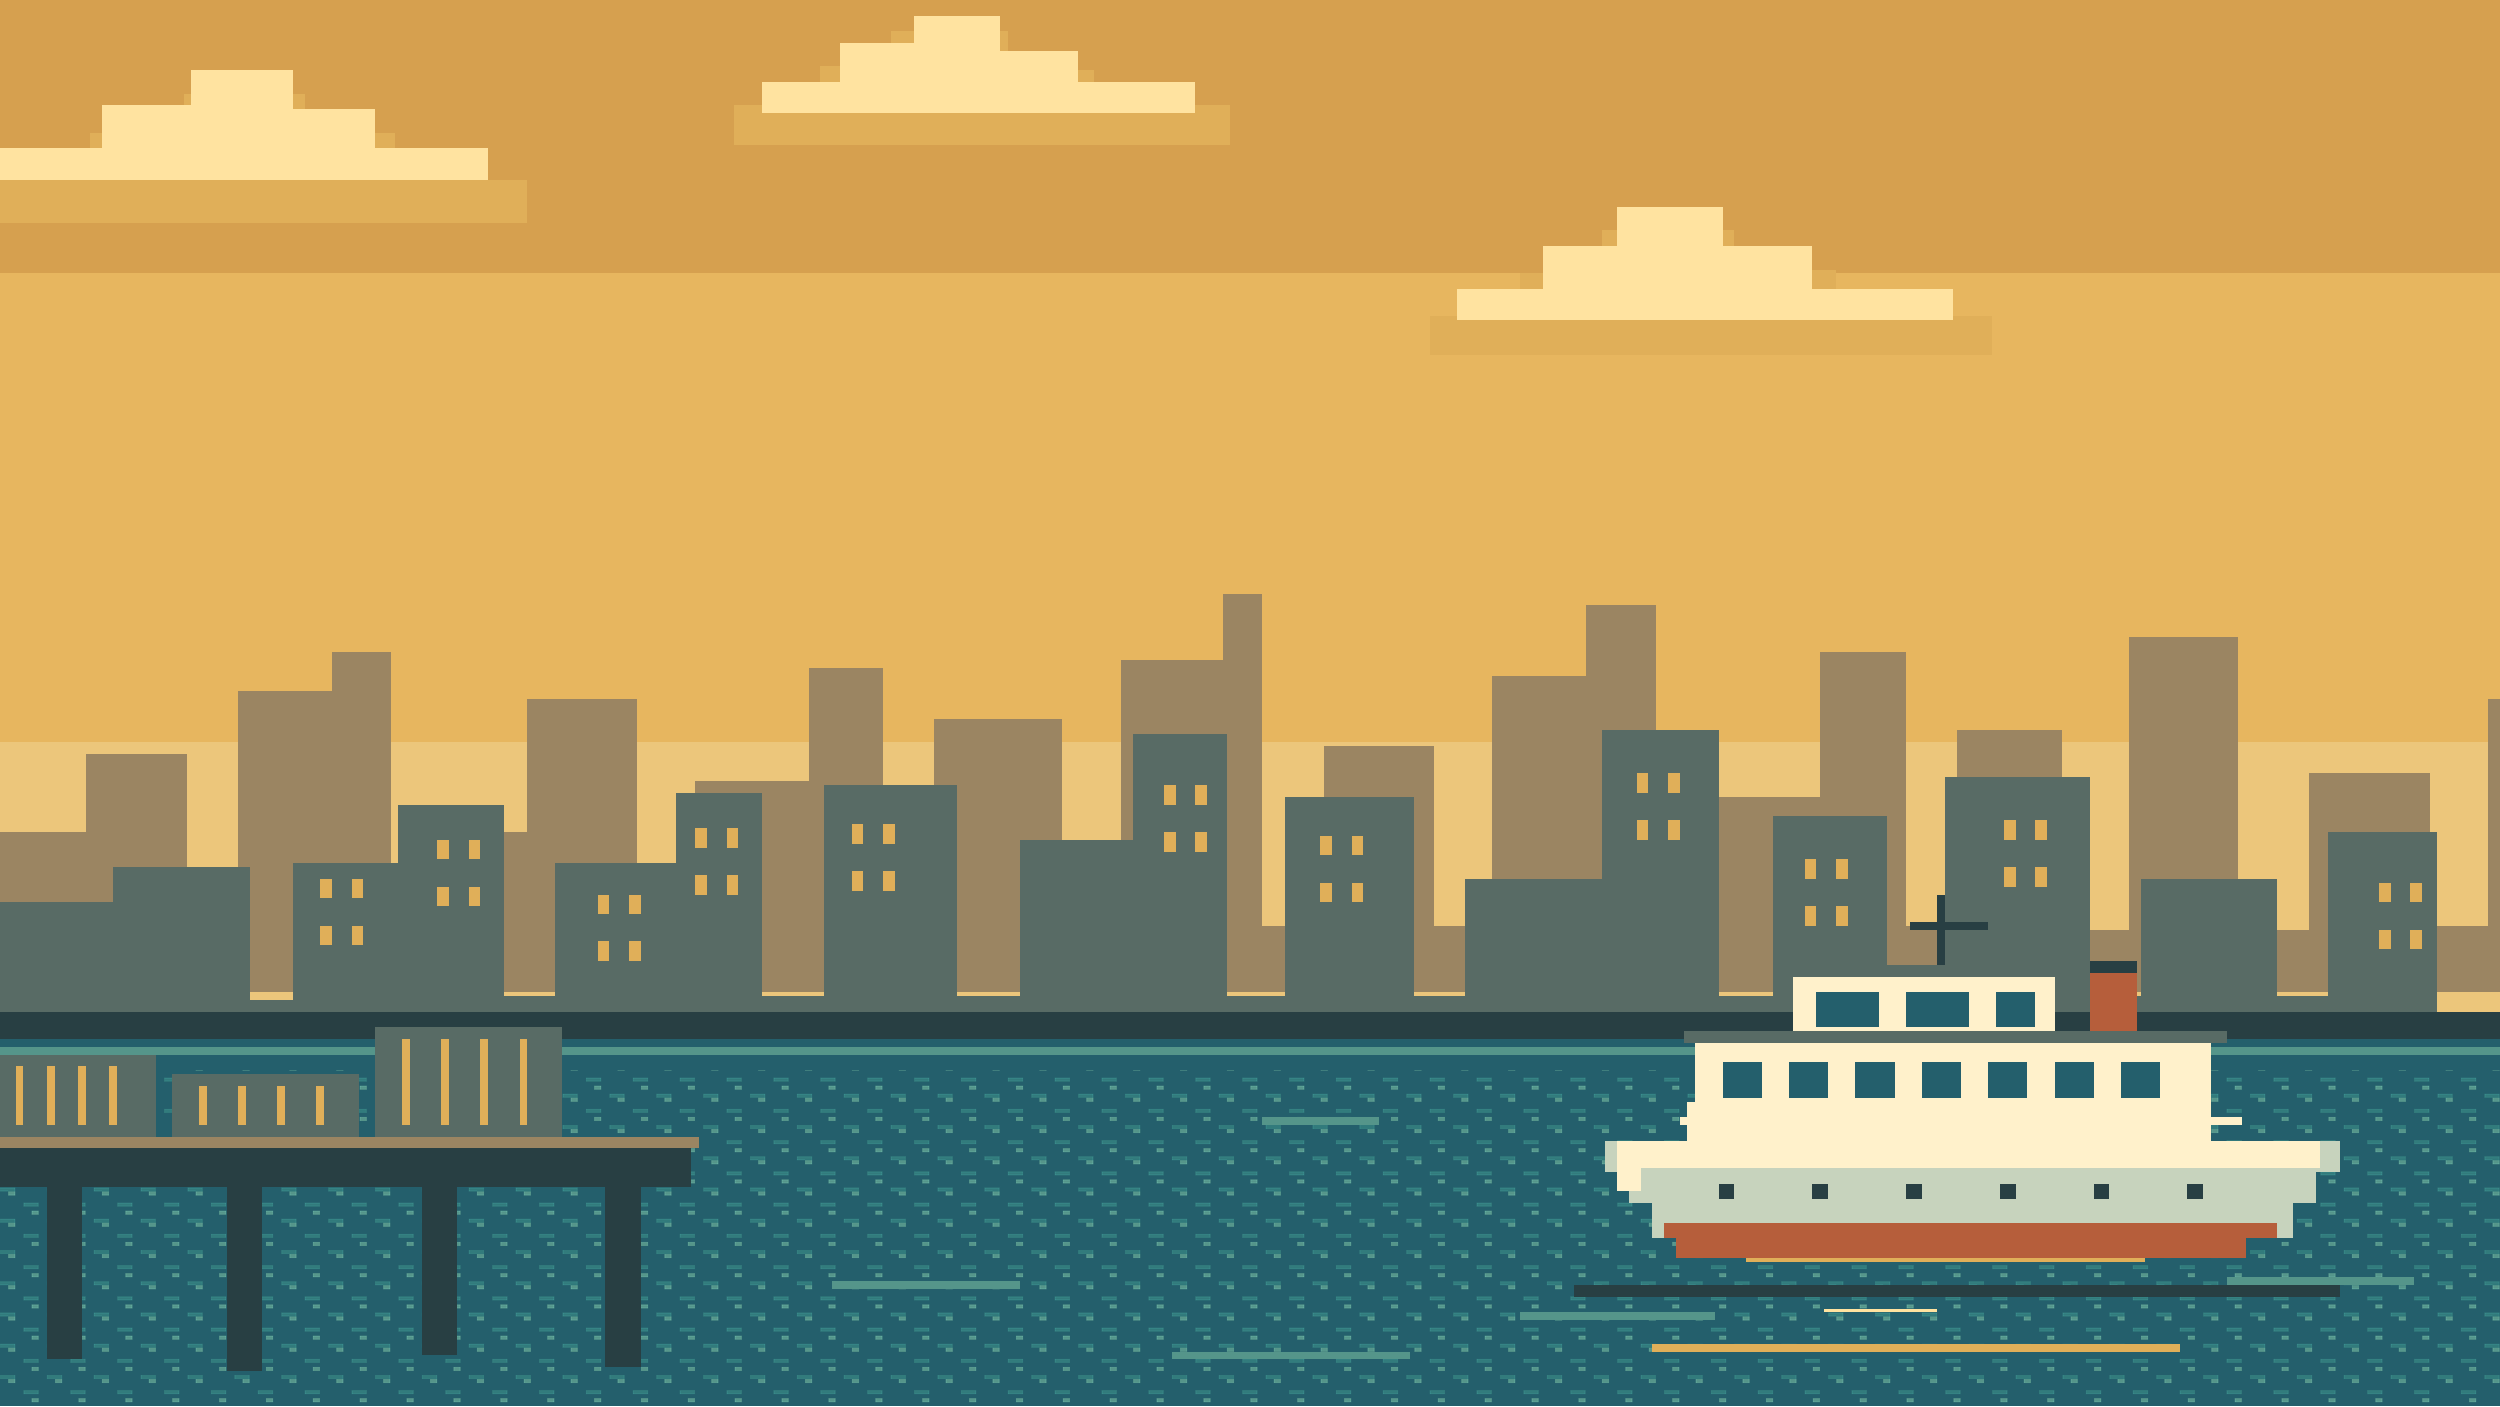
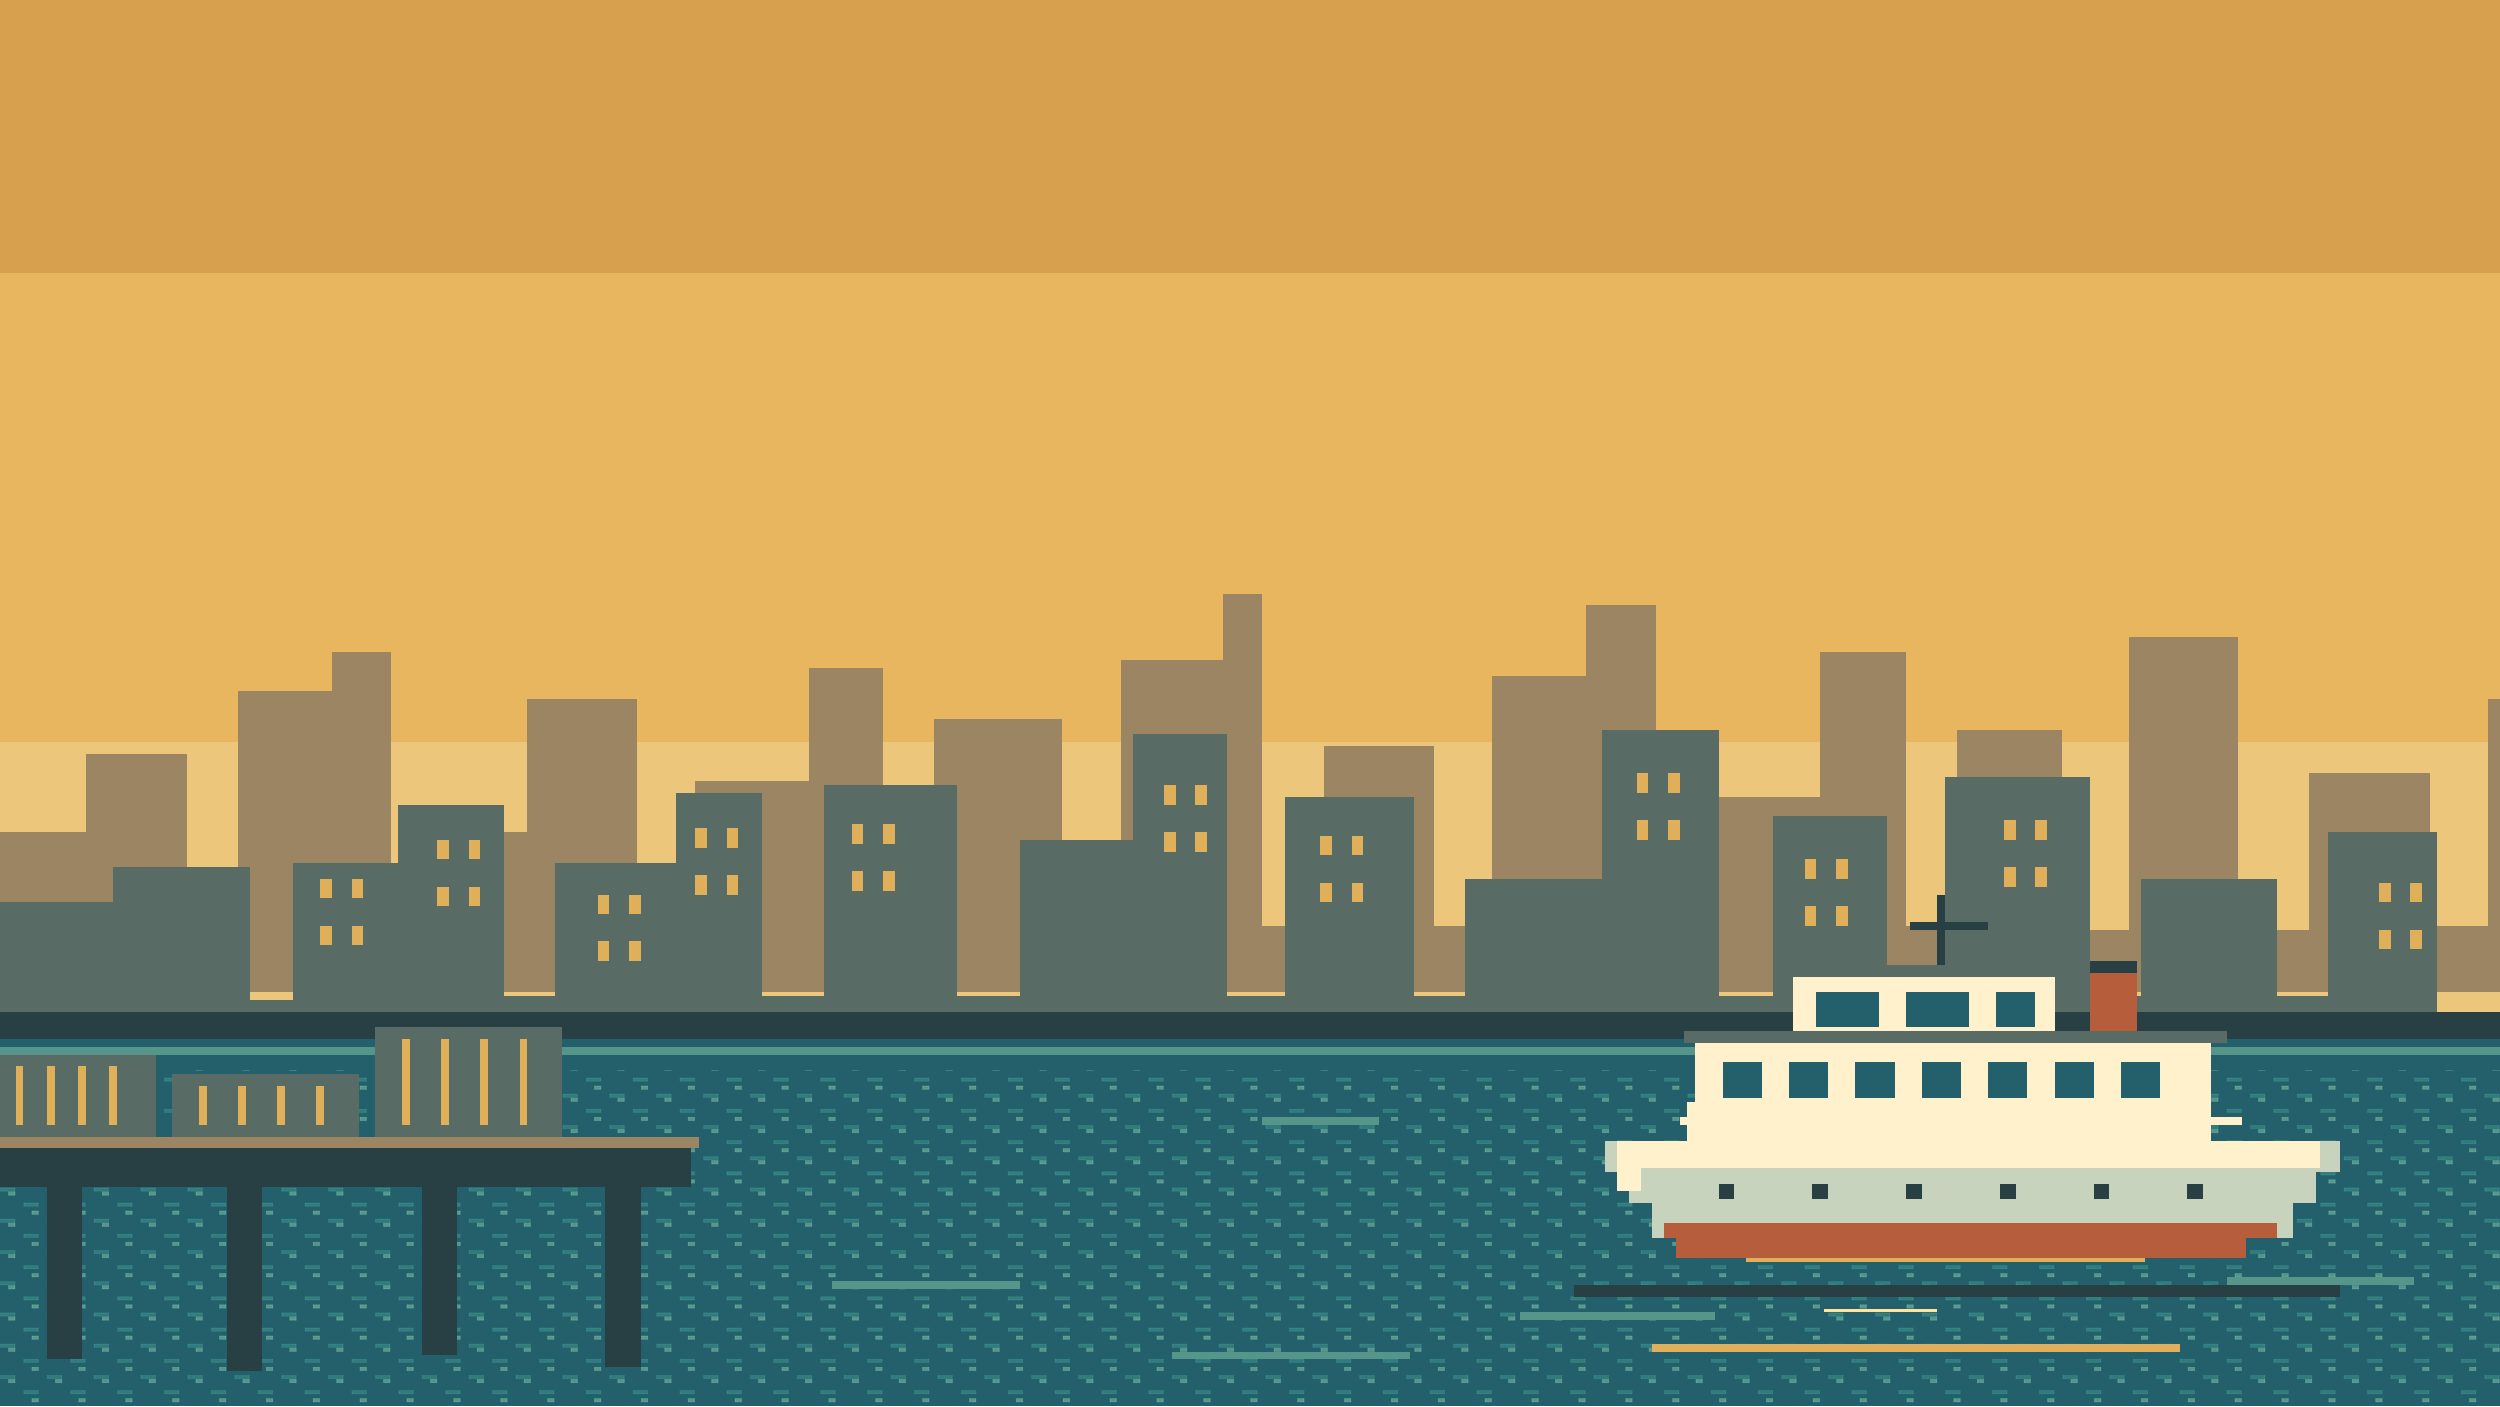
<svg xmlns="http://www.w3.org/2000/svg" width="640" height="360" viewBox="0 0 640 360" shape-rendering="crispEdges" aria-hidden="true">
  <defs>
    <pattern id="water" width="12" height="8" patternUnits="userSpaceOnUse">
      <path fill="#327b7c" d="M0 0h4v1H0zm6 4h4v1H6z" />
      <path fill="#55958a" d="M2 1h2v1H2zm6 5h2v1H8z" />
    </pattern>
    <g id="window" fill="#e0af59">
      <path d="M0 0h3v5H0zm8 0h3v5H8zm-8 12h3v5H0zm8 0h3v5H8z" />
    </g>
  </defs>
  <path fill="#d6a04f" d="M0 0h640v360H0z" />
  <path fill="#e7b65f" d="M0 70h640v120H0z" />
  <path fill="#ecc67b" d="M0 190h640v70H0z" />
-   <path fill="#e0af59" d="M0 46h23V34h24V24h31v10h23v12h34v11H0zm188-19h22V17h18V8h30v10h22v9h35v10H188zm178 54h23V70h21V59h34v10h26v12h40v10H366z" />
-   <path fill="#ffe3a0" d="M0 38h26V27h23V18h26v10h21v10h29v8H0zm195-17h20V11h19V4h22v9h20v8h30v8H195zm178 53h22V63h19V53h27v10h23v11h36v8H373z" />
  <path fill="#9b8562" d="M0 254V213h22v-20h26v45h13v-61h24v-10h15v70h13v-24h22v-34h28v61h15v-40h29v-29h19v67h13v-54h33v54h15v-69h26v-17h10v85h16v-46h28v46h15v-64h24v-18h18v82h16v-33h26v-37h22v70h13v-50h27v51h17v-75h28v75h18v-40h31v39h15v-58h22v75z" />
  <path fill="#586b65" d="M0 266v-35h29v-9h35v34h11v-35h27v-15h27v49h13v-34h31v-18h22v52h16v-54h34v54h16v-40h29v-27h24v67h15v-51h33v51h13v-30h35v-38h30v68h14v-46h29v46h15v-56h37v56h13v-30h35v30h13v-42h28v52z" />
  <use href="#window" x="82" y="225" />
  <use href="#window" x="112" y="215" />
  <use href="#window" x="153" y="229" />
  <use href="#window" x="178" y="212" />
  <use href="#window" x="218" y="211" />
  <use href="#window" x="298" y="201" />
  <use href="#window" x="338" y="214" />
  <use href="#window" x="419" y="198" />
  <use href="#window" x="462" y="220" />
  <use href="#window" x="513" y="210" />
  <use href="#window" x="609" y="226" />
  <path fill="#283f43" d="M0 259h640v7H0z" />
  <path fill="#245f6c" d="M0 266h640v94H0z" />
  <path fill="#55958a" d="M0 268h640v2H0z" />
  <path fill="url(#water)" d="M0 274h640v86H0z" />
  <path fill="#e0af59" d="M491 272h52v2h-52zm-19 8h69v2h-69zm11 11h74v2h-74zm-27 14h90v2h-90zm-9 16h102v2H447zm-24 23h135v2H423z" />
  <path fill="#ffe3a0" d="M504 276h23v1h-23zm-12 11h37v1h-37zm-17 13h24v1h-24zm39 13h19v1h-19zm-47 22h29v1h-29z" />
  <path fill="#283f43" d="M0 294h177v10H0zm12 10h9v44h-9zm46 0h9v47h-9zm50 0h9v43h-9zm47 0h9v46h-9z" />
  <path fill="#9b8562" d="M0 291h179v3H0z" />
  <path fill="#586b65" d="M0 270h40v21H0zm44 5h48v16H44zm52-12h48v28H96z" />
  <path fill="#e0af59" d="M4 273h2v15H4zm8 0h2v15h-2zm8 0h2v15h-2zm8 0h2v15h-2zm23 5h2v10h-2zm10 0h2v10h-2zm10 0h2v10h-2zm10 0h2v10h-2zm22-12h2v22h-2zm10 0h2v22h-2zm10 0h2v22h-2zm10 0h2v22h-2z" />
  <path fill="#283f43" d="M403 329h196v3H403z" />
  <path fill="#c7d3bd" d="M411 292h188v8h-6v8h-6v9h-12v5H429v-5h-6v-9h-6v-8h-6z" />
  <path fill="#fff1cb" d="M414 292h180v7H420v6h-6zm20-25h132v25H434zm25-17h67v17h-67z" />
  <path fill="#586b65" d="M431 264h139v3H431zm25-17h73v3h-73z" />
  <path fill="#245f6c" d="M441 272h10v9h-10zm17 0h10v9h-10zm17 0h10v9h-10zm17 0h10v9h-10zm17 0h10v9h-10zm17 0h10v9h-10zm17 0h10v9h-10zm-78-18h16v9h-16zm23 0h16v9h-16zm23 0h10v9h-10z" />
  <path fill="#b65e3b" d="M426 313h157v4h-8v5H429v-5h-3zm109-64h12v15h-12z" />
  <path fill="#283f43" d="M535 246h12v3h-12zm-39-17h2v18h-2zm-7 7h20v2h-20zM440 303h4v4h-4zm24 0h4v4h-4zm24 0h4v4h-4zm24 0h4v4h-4zm24 0h4v4h-4zm24 0h4v4h-4z" />
  <path fill="#fff1cb" d="M430 286h144v2H430zm2-4h2v10h-2zm18 0h2v10h-2zm18 0h2v10h-2zm18 0h2v10h-2zm18 0h2v10h-2zm18 0h2v10h-2zm18 0h2v10h-2zm18 0h2v10h-2z" />
  <path fill="#55958a" d="M389 336h50v2h-50zm181-9h48v2h-48zm-247-41h30v2h-30zm-110 42h48v2h-48zm87 18h61v2h-61z" />
</svg>
